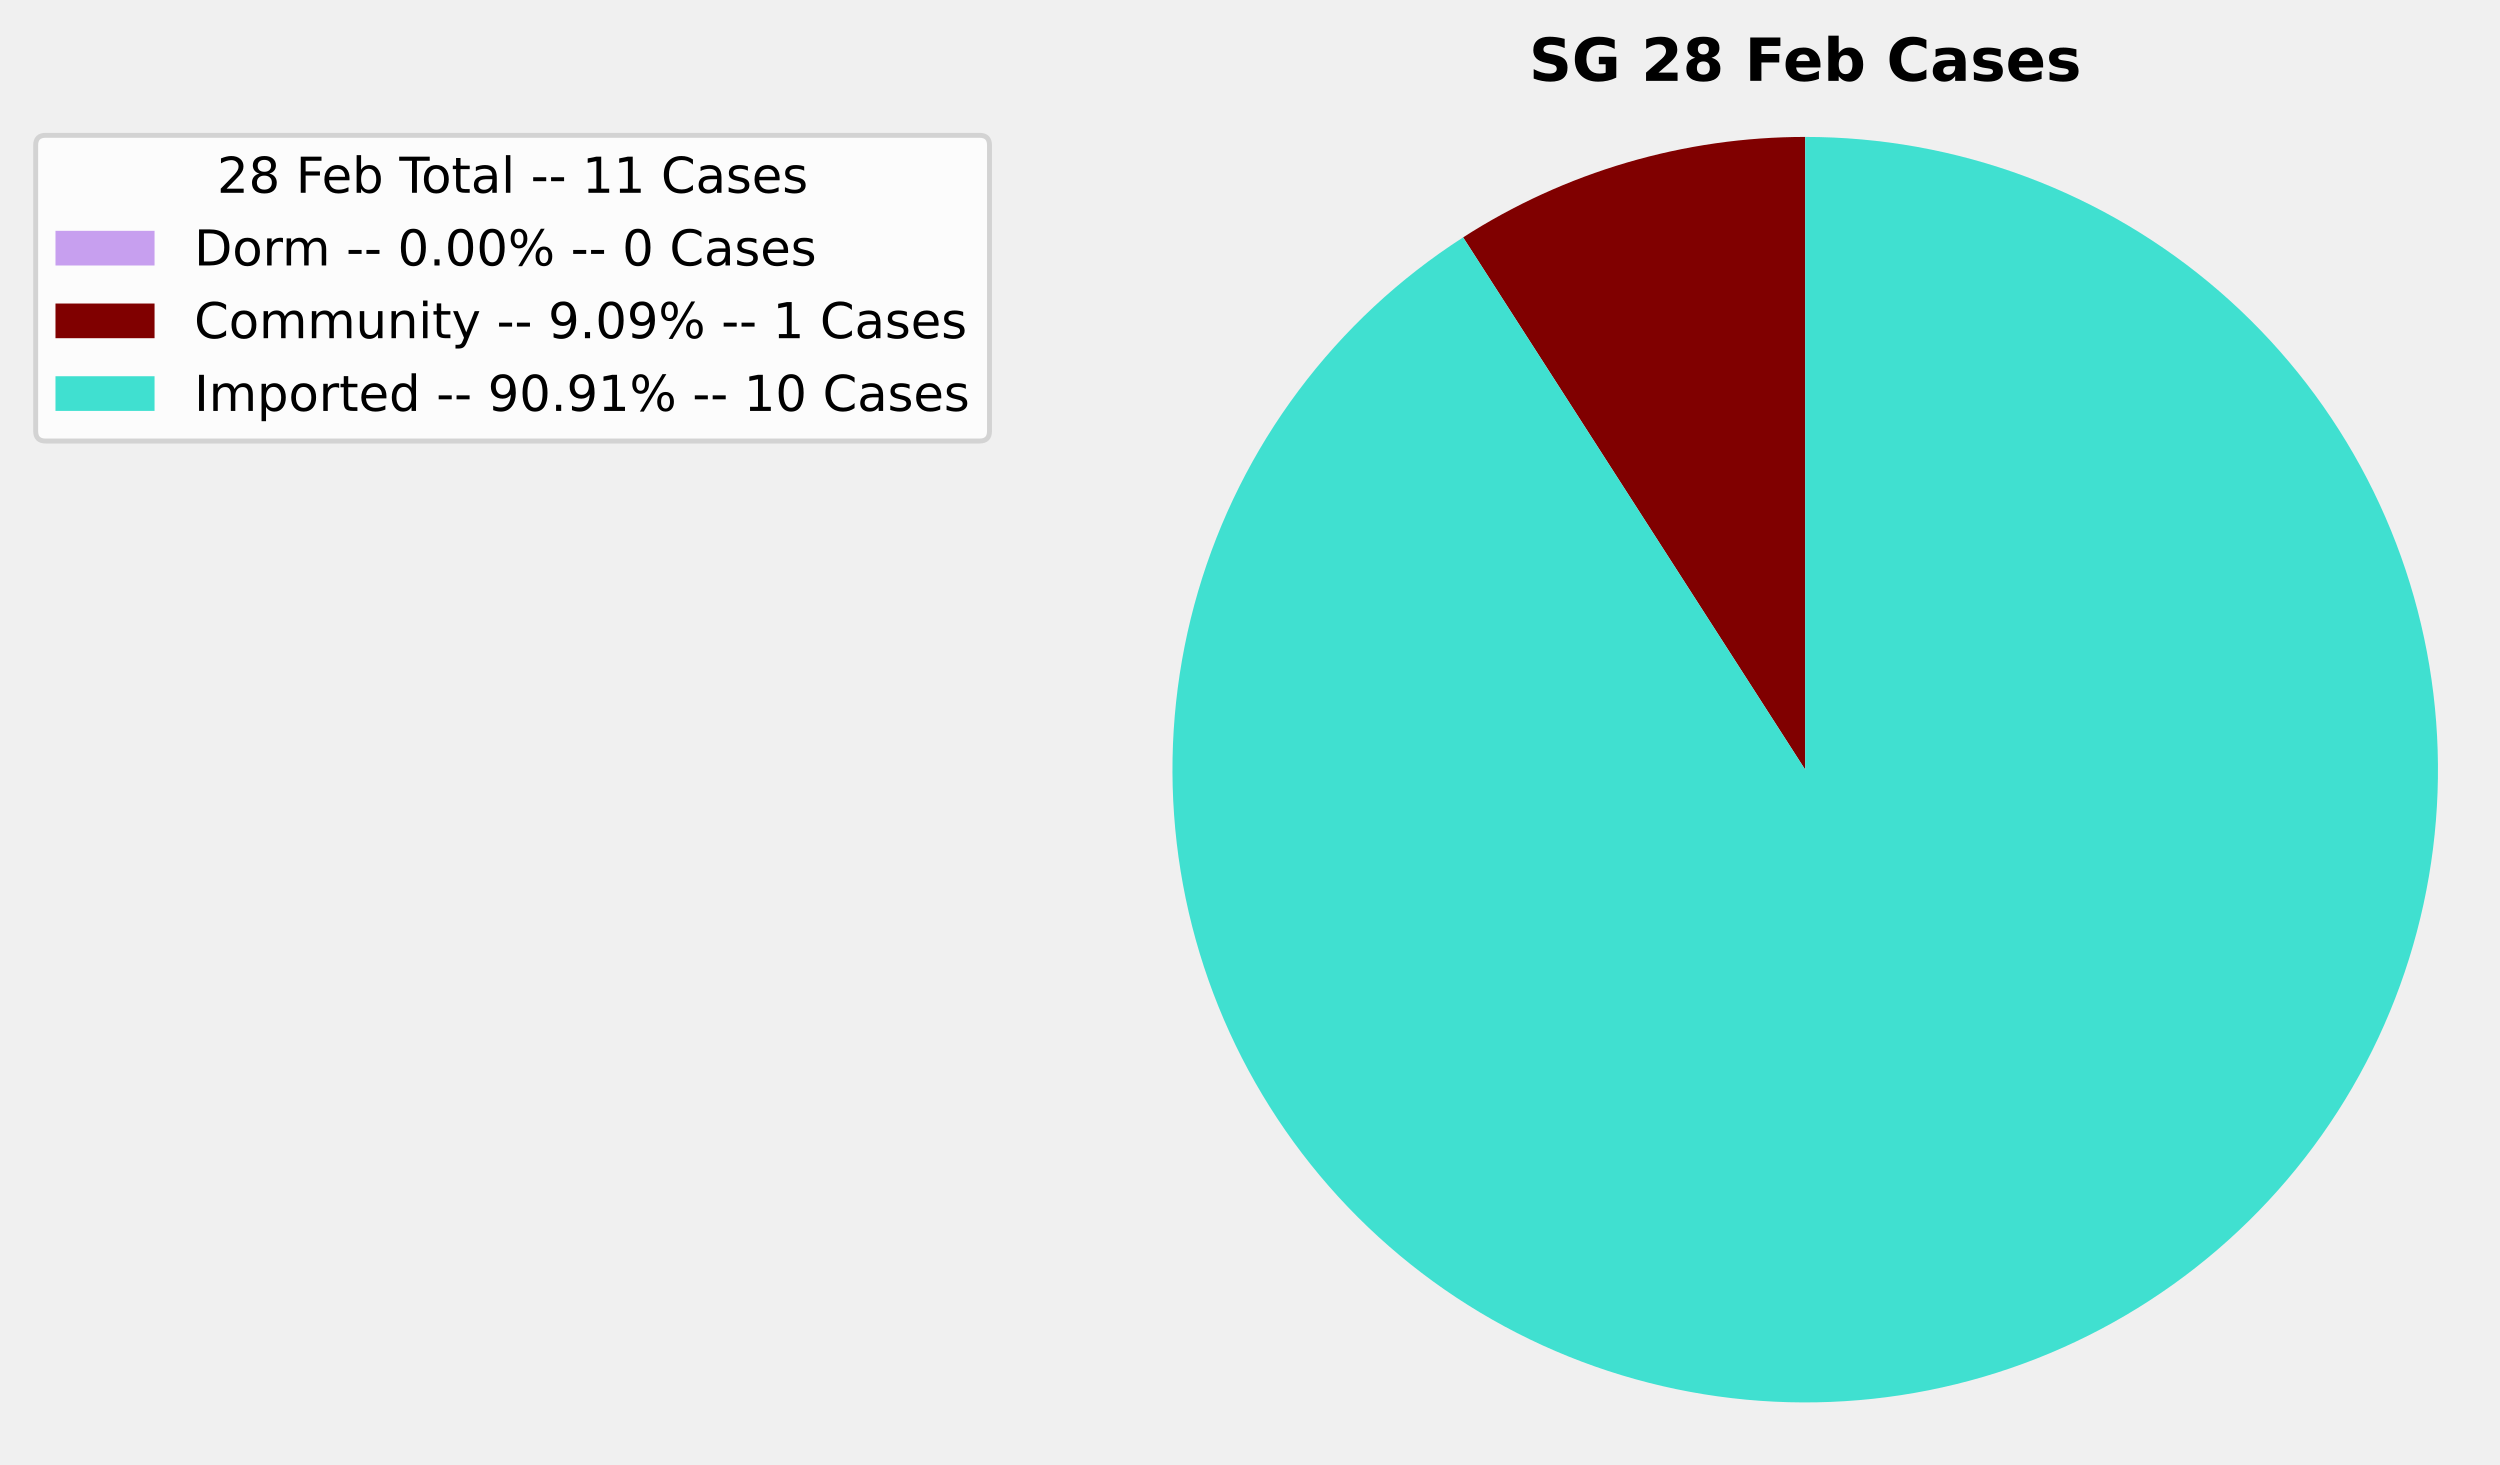
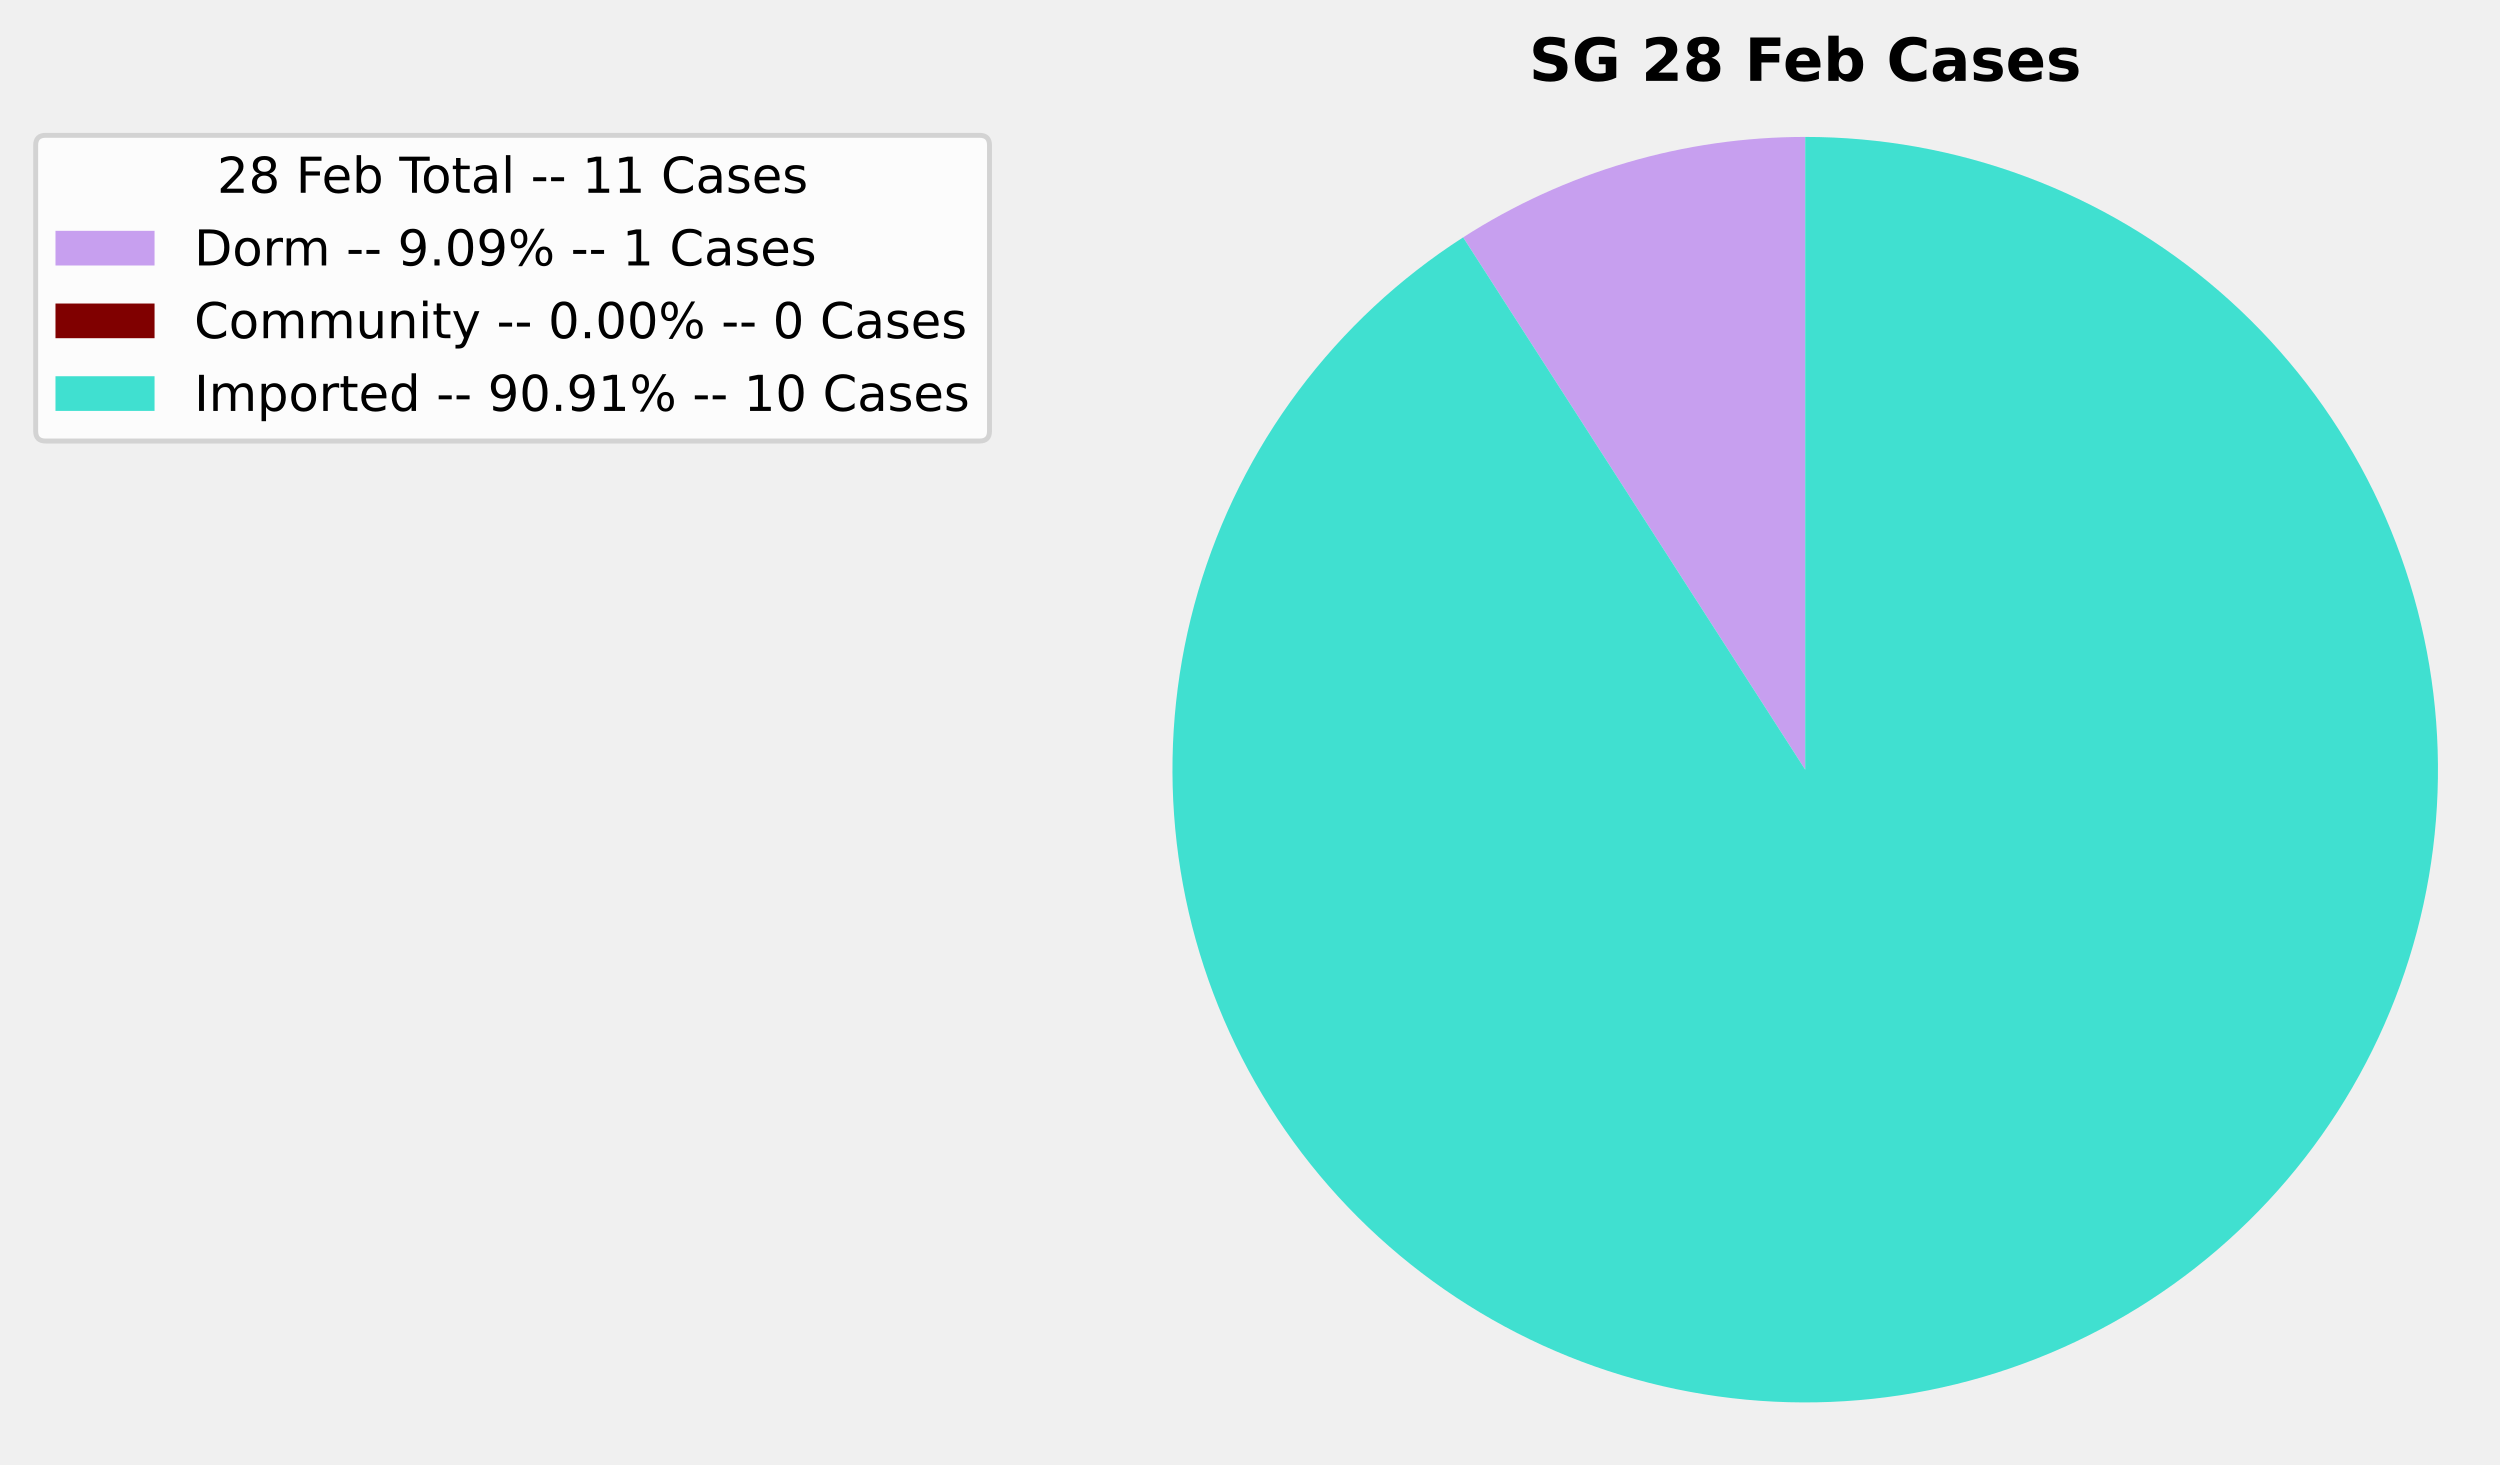
<svg xmlns="http://www.w3.org/2000/svg" xmlns:xlink="http://www.w3.org/1999/xlink" height="295.63pt" version="1.1" viewBox="0 0 504.673 295.63" width="504.673pt">
  <defs>
    <style type="text/css">
*{stroke-linecap:butt;stroke-linejoin:round;}
  </style>
  </defs>
  <g id="figure_1">
    <g id="patch_1">
      <path d="M 0 295.63  L 504.673 295.63  L 504.673 0  L 0 0  z " style="fill:none;" />
    </g>
    <g id="axes_1">
      <g id="patch_2">
-         <path d="M 364.417 27.64  C 364.417 27.64 364.417 27.64 364.417 27.64  L 364.417 155.374  L 364.417 27.64  z " style="fill:#c79fef;" />
+         <path d="M 364.417 27.64  C 352.236 27.64 340.118 29.383 328.43 32.814  C 316.743 36.246 305.606 41.332 295.359 47.918  L 364.417 155.374  L 364.417 27.64  z " style="fill:#c79fef;" />
      </g>
      <g id="patch_3">
-         <path d="M 364.417 27.64  C 352.236 27.64 340.118 29.383 328.43 32.814  C 316.743 36.246 305.606 41.332 295.359 47.918  L 364.417 155.374  L 364.417 27.64  z " style="fill:#800000;" />
+         <path d="M 295.359 47.918  C 295.359 47.918 295.359 47.918 295.359 47.918  L 364.417 155.374  L 295.359 47.918  z " style="fill:#800000;" />
      </g>
      <g id="patch_4">
        <path d="M 295.359 47.918  C 282.538 56.157 271.294 66.625 262.161 78.826  C 253.028 91.027 246.151 104.764 241.858 119.387  C 237.564 134.011 235.922 149.285 237.009 164.487  C 238.096 179.688 241.895 194.573 248.226 208.437  C 254.558 222.3 263.319 234.919 274.096 245.696  C 284.872 256.472 297.491 265.234 311.355 271.565  C 325.218 277.896 340.103 281.695 355.305 282.782  C 370.506 283.87 385.781 282.228 400.404 277.934  C 415.027 273.64 428.765 266.764 440.965 257.63  C 453.166 248.497 463.634 237.253 471.874 224.432  C 480.113 211.611 485.992 197.418 489.232 182.526  C 492.471 167.634 493.02 152.281 490.851 137.196  C 488.682 122.11 483.83 107.534 476.526 94.158  C 469.222 80.782 459.583 68.82 448.065 58.839  C 436.547 48.859 423.335 41.02 409.056 35.694  C 394.776 30.368 379.658 27.64 364.417 27.64  L 364.417 155.374  L 295.359 47.918  z " style="fill:#40e0d0;" />
      </g>
      <g id="matplotlib.axis_1" />
      <g id="matplotlib.axis_2" />
      <g id="text_1">
        <defs>
          <path d="M 59.906 70.609  L 59.906 55.172  Q 53.906 57.859 48.188 59.219  Q 42.484 60.594 37.406 60.594  Q 30.672 60.594 27.438 58.734  Q 24.219 56.891 24.219 52.984  Q 24.219 50.047 26.391 48.406  Q 28.562 46.781 34.281 45.609  L 42.281 44  Q 54.438 41.547 59.562 36.562  Q 64.703 31.594 64.703 22.406  Q 64.703 10.359 57.547 4.469  Q 50.391 -1.422 35.688 -1.422  Q 28.766 -1.422 21.781 -0.094  Q 14.797 1.219 7.812 3.812  L 7.812 19.672  Q 14.797 15.969 21.312 14.078  Q 27.828 12.203 33.891 12.203  Q 40.047 12.203 43.312 14.25  Q 46.578 16.312 46.578 20.125  Q 46.578 23.531 44.359 25.391  Q 42.141 27.25 35.5 28.719  L 28.219 30.328  Q 17.281 32.672 12.219 37.797  Q 7.172 42.922 7.172 51.609  Q 7.172 62.5 14.203 68.359  Q 21.234 74.219 34.422 74.219  Q 40.438 74.219 46.781 73.312  Q 53.125 72.406 59.906 70.609  z " id="DejaVuSans-Bold-83" />
          <path d="M 74.703 5.422  Q 67.672 2 60.109 0.281  Q 52.547 -1.422 44.484 -1.422  Q 26.266 -1.422 15.625 8.766  Q 4.984 18.953 4.984 36.375  Q 4.984 54 15.812 64.109  Q 26.656 74.219 45.516 74.219  Q 52.781 74.219 59.438 72.844  Q 66.109 71.484 72.016 68.797  L 72.016 53.719  Q 65.922 57.172 59.891 58.875  Q 53.859 60.594 47.797 60.594  Q 36.578 60.594 30.5 54.312  Q 24.422 48.047 24.422 36.375  Q 24.422 24.812 30.281 18.5  Q 36.141 12.203 46.922 12.203  Q 49.859 12.203 52.375 12.562  Q 54.891 12.938 56.891 13.719  L 56.891 27.875  L 45.406 27.875  L 45.406 40.484  L 74.703 40.484  z " id="DejaVuSans-Bold-71" />
          <path id="DejaVuSans-Bold-32" />
          <path d="M 28.812 13.812  L 60.891 13.812  L 60.891 0  L 7.906 0  L 7.906 13.812  L 34.516 37.312  Q 38.094 40.531 39.797 43.609  Q 41.5 46.688 41.5 50  Q 41.5 55.125 38.062 58.25  Q 34.625 61.375 28.906 61.375  Q 24.516 61.375 19.281 59.5  Q 14.062 57.625 8.109 53.906  L 8.109 69.922  Q 14.453 72.016 20.656 73.109  Q 26.859 74.219 32.812 74.219  Q 45.906 74.219 53.156 68.453  Q 60.406 62.703 60.406 52.391  Q 60.406 46.438 57.328 41.281  Q 54.25 36.141 44.391 27.484  z " id="DejaVuSans-Bold-50" />
          <path d="M 34.812 32.625  Q 29.547 32.625 26.703 29.734  Q 23.875 26.859 23.875 21.484  Q 23.875 16.109 26.703 13.25  Q 29.547 10.406 34.812 10.406  Q 40.047 10.406 42.828 13.25  Q 45.609 16.109 45.609 21.484  Q 45.609 26.906 42.828 29.766  Q 40.047 32.625 34.812 32.625  z M 21.094 38.812  Q 14.453 40.828 11.078 44.969  Q 7.719 49.125 7.719 55.328  Q 7.719 64.547 14.594 69.375  Q 21.484 74.219 34.812 74.219  Q 48.047 74.219 54.922 69.406  Q 61.812 64.594 61.812 55.328  Q 61.812 49.125 58.422 44.969  Q 55.031 40.828 48.391 38.812  Q 55.812 36.766 59.594 32.156  Q 63.375 27.547 63.375 20.516  Q 63.375 9.672 56.172 4.125  Q 48.969 -1.422 34.812 -1.422  Q 20.609 -1.422 13.359 4.125  Q 6.109 9.672 6.109 20.516  Q 6.109 27.547 9.891 32.156  Q 13.672 36.766 21.094 38.812  z M 25.484 53.422  Q 25.484 49.078 27.906 46.734  Q 30.328 44.391 34.812 44.391  Q 39.203 44.391 41.594 46.734  Q 44 49.078 44 53.422  Q 44 57.766 41.594 60.078  Q 39.203 62.406 34.812 62.406  Q 30.328 62.406 27.906 60.062  Q 25.484 57.719 25.484 53.422  z " id="DejaVuSans-Bold-56" />
          <path d="M 9.188 72.906  L 59.906 72.906  L 59.906 58.688  L 27.984 58.688  L 27.984 45.125  L 58.016 45.125  L 58.016 30.906  L 27.984 30.906  L 27.984 0  L 9.188 0  z " id="DejaVuSans-Bold-70" />
          <path d="M 62.984 27.484  L 62.984 22.516  L 22.125 22.516  Q 22.75 16.359 26.562 13.281  Q 30.375 10.203 37.203 10.203  Q 42.719 10.203 48.5 11.844  Q 54.297 13.484 60.406 16.797  L 60.406 3.328  Q 54.203 0.984 48 -0.219  Q 41.797 -1.422 35.594 -1.422  Q 20.75 -1.422 12.516 6.125  Q 4.297 13.672 4.297 27.297  Q 4.297 40.672 12.375 48.328  Q 20.453 56 34.625 56  Q 47.516 56 55.25 48.234  Q 62.984 40.484 62.984 27.484  z M 45.016 33.297  Q 45.016 38.281 42.109 41.328  Q 39.203 44.391 34.516 44.391  Q 29.438 44.391 26.266 41.531  Q 23.094 38.672 22.312 33.297  z " id="DejaVuSans-Bold-101" />
          <path d="M 37.5 11.281  Q 43.109 11.281 46.062 15.375  Q 49.031 19.484 49.031 27.297  Q 49.031 35.109 46.062 39.203  Q 43.109 43.312 37.5 43.312  Q 31.891 43.312 28.875 39.188  Q 25.875 35.062 25.875 27.297  Q 25.875 19.531 28.875 15.406  Q 31.891 11.281 37.5 11.281  z M 25.875 46.688  Q 29.5 51.469 33.891 53.734  Q 38.281 56 44 56  Q 54.109 56 60.594 47.969  Q 67.094 39.938 67.094 27.297  Q 67.094 14.656 60.594 6.609  Q 54.109 -1.422 44 -1.422  Q 38.281 -1.422 33.891 0.844  Q 29.5 3.125 25.875 7.906  L 25.875 0  L 8.406 0  L 8.406 75.984  L 25.875 75.984  z " id="DejaVuSans-Bold-98" />
          <path d="M 67 4  Q 61.812 1.312 56.203 -0.047  Q 50.594 -1.422 44.484 -1.422  Q 26.266 -1.422 15.625 8.766  Q 4.984 18.953 4.984 36.375  Q 4.984 53.859 15.625 64.031  Q 26.266 74.219 44.484 74.219  Q 50.594 74.219 56.203 72.844  Q 61.812 71.484 67 68.797  L 67 53.719  Q 61.766 57.281 56.688 58.938  Q 51.609 60.594 46 60.594  Q 35.938 60.594 30.172 54.141  Q 24.422 47.703 24.422 36.375  Q 24.422 25.094 30.172 18.641  Q 35.938 12.203 46 12.203  Q 51.609 12.203 56.688 13.859  Q 61.766 15.531 67 19.094  z " id="DejaVuSans-Bold-67" />
          <path d="M 32.906 24.609  Q 27.438 24.609 24.672 22.75  Q 21.922 20.906 21.922 17.281  Q 21.922 13.969 24.141 12.078  Q 26.375 10.203 30.328 10.203  Q 35.25 10.203 38.625 13.734  Q 42 17.281 42 22.609  L 42 24.609  z M 59.625 31.203  L 59.625 0  L 42 0  L 42 8.109  Q 38.484 3.125 34.078 0.844  Q 29.688 -1.422 23.391 -1.422  Q 14.891 -1.422 9.594 3.531  Q 4.297 8.5 4.297 16.406  Q 4.297 26.031 10.906 30.516  Q 17.531 35.016 31.688 35.016  L 42 35.016  L 42 36.375  Q 42 40.531 38.719 42.453  Q 35.453 44.391 28.516 44.391  Q 22.906 44.391 18.062 43.266  Q 13.234 42.141 9.078 39.891  L 9.078 53.219  Q 14.703 54.594 20.359 55.297  Q 26.031 56 31.688 56  Q 46.484 56 53.047 50.172  Q 59.625 44.344 59.625 31.203  z " id="DejaVuSans-Bold-97" />
          <path d="M 51.125 52.984  L 51.125 39.703  Q 45.516 42.047 40.281 43.219  Q 35.062 44.391 30.422 44.391  Q 25.438 44.391 23.016 43.141  Q 20.609 41.891 20.609 39.312  Q 20.609 37.203 22.438 36.078  Q 24.266 34.969 29 34.422  L 32.078 33.984  Q 45.516 32.281 50.141 28.375  Q 54.781 24.469 54.781 16.109  Q 54.781 7.375 48.328 2.969  Q 41.891 -1.422 29.109 -1.422  Q 23.688 -1.422 17.891 -0.562  Q 12.109 0.297 6 2  L 6 15.281  Q 11.234 12.75 16.719 11.469  Q 22.219 10.203 27.875 10.203  Q 33.016 10.203 35.594 11.609  Q 38.188 13.031 38.188 15.828  Q 38.188 18.172 36.406 19.312  Q 34.625 20.453 29.297 21.094  L 26.219 21.484  Q 14.547 22.953 9.859 26.906  Q 5.172 30.859 5.172 38.922  Q 5.172 47.609 11.125 51.797  Q 17.094 56 29.391 56  Q 34.234 56 39.547 55.266  Q 44.875 54.547 51.125 52.984  z " id="DejaVuSans-Bold-115" />
        </defs>
        <g transform="translate(308.6688 16.31812)scale(0.12 -0.12)">
          <use xlink:href="#DejaVuSans-Bold-83" />
          <use x="72.021" xlink:href="#DejaVuSans-Bold-71" />
          <use x="154.102" xlink:href="#DejaVuSans-Bold-32" />
          <use x="188.916" xlink:href="#DejaVuSans-Bold-50" />
          <use x="258.496" xlink:href="#DejaVuSans-Bold-56" />
          <use x="328.076" xlink:href="#DejaVuSans-Bold-32" />
          <use x="362.891" xlink:href="#DejaVuSans-Bold-70" />
          <use x="427.201" xlink:href="#DejaVuSans-Bold-101" />
          <use x="495.023" xlink:href="#DejaVuSans-Bold-98" />
          <use x="566.605" xlink:href="#DejaVuSans-Bold-32" />
          <use x="601.42" xlink:href="#DejaVuSans-Bold-67" />
          <use x="674.809" xlink:href="#DejaVuSans-Bold-97" />
          <use x="742.289" xlink:href="#DejaVuSans-Bold-115" />
          <use x="801.811" xlink:href="#DejaVuSans-Bold-101" />
          <use x="869.633" xlink:href="#DejaVuSans-Bold-115" />
        </g>
      </g>
      <g id="legend_1">
        <g id="patch_5">
          <path d="M 9.2 89.031  L 197.75 89.031  Q 199.75 89.031 199.75 87.031  L 199.75 29.318  Q 199.75 27.318 197.75 27.318  L 9.2 27.318  Q 7.2 27.318 7.2 29.318  L 7.2 87.031  Q 7.2 89.031 9.2 89.031  z " style="fill:#ffffff;opacity:0.8;stroke:#cccccc;stroke-linejoin:miter;" />
        </g>
        <g id="text_2">
          <defs>
            <path d="M 19.188 8.297  L 53.609 8.297  L 53.609 0  L 7.328 0  L 7.328 8.297  Q 12.938 14.109 22.625 23.891  Q 32.328 33.688 34.812 36.531  Q 39.547 41.844 41.422 45.531  Q 43.312 49.219 43.312 52.781  Q 43.312 58.594 39.234 62.25  Q 35.156 65.922 28.609 65.922  Q 23.969 65.922 18.812 64.312  Q 13.672 62.703 7.812 59.422  L 7.812 69.391  Q 13.766 71.781 18.938 73  Q 24.125 74.219 28.422 74.219  Q 39.75 74.219 46.484 68.547  Q 53.219 62.891 53.219 53.422  Q 53.219 48.922 51.531 44.891  Q 49.859 40.875 45.406 35.406  Q 44.188 33.984 37.641 27.219  Q 31.109 20.453 19.188 8.297  z " id="DejaVuSans-50" />
            <path d="M 31.781 34.625  Q 24.75 34.625 20.719 30.859  Q 16.703 27.094 16.703 20.516  Q 16.703 13.922 20.719 10.156  Q 24.75 6.391 31.781 6.391  Q 38.812 6.391 42.859 10.172  Q 46.922 13.969 46.922 20.516  Q 46.922 27.094 42.891 30.859  Q 38.875 34.625 31.781 34.625  z M 21.922 38.812  Q 15.578 40.375 12.031 44.719  Q 8.5 49.078 8.5 55.328  Q 8.5 64.062 14.719 69.141  Q 20.953 74.219 31.781 74.219  Q 42.672 74.219 48.875 69.141  Q 55.078 64.062 55.078 55.328  Q 55.078 49.078 51.531 44.719  Q 48 40.375 41.703 38.812  Q 48.828 37.156 52.797 32.312  Q 56.781 27.484 56.781 20.516  Q 56.781 9.906 50.312 4.234  Q 43.844 -1.422 31.781 -1.422  Q 19.734 -1.422 13.25 4.234  Q 6.781 9.906 6.781 20.516  Q 6.781 27.484 10.781 32.312  Q 14.797 37.156 21.922 38.812  z M 18.312 54.391  Q 18.312 48.734 21.844 45.562  Q 25.391 42.391 31.781 42.391  Q 38.141 42.391 41.719 45.562  Q 45.312 48.734 45.312 54.391  Q 45.312 60.062 41.719 63.234  Q 38.141 66.406 31.781 66.406  Q 25.391 66.406 21.844 63.234  Q 18.312 60.062 18.312 54.391  z " id="DejaVuSans-56" />
            <path id="DejaVuSans-32" />
            <path d="M 9.812 72.906  L 51.703 72.906  L 51.703 64.594  L 19.672 64.594  L 19.672 43.109  L 48.578 43.109  L 48.578 34.812  L 19.672 34.812  L 19.672 0  L 9.812 0  z " id="DejaVuSans-70" />
            <path d="M 56.203 29.594  L 56.203 25.203  L 14.891 25.203  Q 15.484 15.922 20.484 11.062  Q 25.484 6.203 34.422 6.203  Q 39.594 6.203 44.453 7.469  Q 49.312 8.734 54.109 11.281  L 54.109 2.781  Q 49.266 0.734 44.188 -0.344  Q 39.109 -1.422 33.891 -1.422  Q 20.797 -1.422 13.156 6.188  Q 5.516 13.812 5.516 26.812  Q 5.516 40.234 12.766 48.109  Q 20.016 56 32.328 56  Q 43.359 56 49.781 48.891  Q 56.203 41.797 56.203 29.594  z M 47.219 32.234  Q 47.125 39.594 43.094 43.984  Q 39.062 48.391 32.422 48.391  Q 24.906 48.391 20.391 44.141  Q 15.875 39.891 15.188 32.172  z " id="DejaVuSans-101" />
            <path d="M 48.688 27.297  Q 48.688 37.203 44.609 42.844  Q 40.531 48.484 33.406 48.484  Q 26.266 48.484 22.188 42.844  Q 18.109 37.203 18.109 27.297  Q 18.109 17.391 22.188 11.75  Q 26.266 6.109 33.406 6.109  Q 40.531 6.109 44.609 11.75  Q 48.688 17.391 48.688 27.297  z M 18.109 46.391  Q 20.953 51.266 25.266 53.625  Q 29.594 56 35.594 56  Q 45.562 56 51.781 48.094  Q 58.016 40.188 58.016 27.297  Q 58.016 14.406 51.781 6.484  Q 45.562 -1.422 35.594 -1.422  Q 29.594 -1.422 25.266 0.953  Q 20.953 3.328 18.109 8.203  L 18.109 0  L 9.078 0  L 9.078 75.984  L 18.109 75.984  z " id="DejaVuSans-98" />
            <path d="M -0.297 72.906  L 61.375 72.906  L 61.375 64.594  L 35.5 64.594  L 35.5 0  L 25.594 0  L 25.594 64.594  L -0.297 64.594  z " id="DejaVuSans-84" />
            <path d="M 30.609 48.391  Q 23.391 48.391 19.188 42.75  Q 14.984 37.109 14.984 27.297  Q 14.984 17.484 19.156 11.844  Q 23.344 6.203 30.609 6.203  Q 37.797 6.203 41.984 11.859  Q 46.188 17.531 46.188 27.297  Q 46.188 37.016 41.984 42.703  Q 37.797 48.391 30.609 48.391  z M 30.609 56  Q 42.328 56 49.016 48.375  Q 55.719 40.766 55.719 27.297  Q 55.719 13.875 49.016 6.219  Q 42.328 -1.422 30.609 -1.422  Q 18.844 -1.422 12.172 6.219  Q 5.516 13.875 5.516 27.297  Q 5.516 40.766 12.172 48.375  Q 18.844 56 30.609 56  z " id="DejaVuSans-111" />
            <path d="M 18.312 70.219  L 18.312 54.688  L 36.812 54.688  L 36.812 47.703  L 18.312 47.703  L 18.312 18.016  Q 18.312 11.328 20.141 9.422  Q 21.969 7.516 27.594 7.516  L 36.812 7.516  L 36.812 0  L 27.594 0  Q 17.188 0 13.234 3.875  Q 9.281 7.766 9.281 18.016  L 9.281 47.703  L 2.688 47.703  L 2.688 54.688  L 9.281 54.688  L 9.281 70.219  z " id="DejaVuSans-116" />
            <path d="M 34.281 27.484  Q 23.391 27.484 19.188 25  Q 14.984 22.516 14.984 16.5  Q 14.984 11.719 18.141 8.906  Q 21.297 6.109 26.703 6.109  Q 34.188 6.109 38.703 11.406  Q 43.219 16.703 43.219 25.484  L 43.219 27.484  z M 52.203 31.203  L 52.203 0  L 43.219 0  L 43.219 8.297  Q 40.141 3.328 35.547 0.953  Q 30.953 -1.422 24.312 -1.422  Q 15.922 -1.422 10.953 3.297  Q 6 8.016 6 15.922  Q 6 25.141 12.172 29.828  Q 18.359 34.516 30.609 34.516  L 43.219 34.516  L 43.219 35.406  Q 43.219 41.609 39.141 45  Q 35.062 48.391 27.688 48.391  Q 23 48.391 18.547 47.266  Q 14.109 46.141 10.016 43.891  L 10.016 52.203  Q 14.938 54.109 19.578 55.047  Q 24.219 56 28.609 56  Q 40.484 56 46.344 49.844  Q 52.203 43.703 52.203 31.203  z " id="DejaVuSans-97" />
            <path d="M 9.422 75.984  L 18.406 75.984  L 18.406 0  L 9.422 0  z " id="DejaVuSans-108" />
            <path d="M 4.891 31.391  L 31.203 31.391  L 31.203 23.391  L 4.891 23.391  z " id="DejaVuSans-45" />
            <path d="M 12.406 8.297  L 28.516 8.297  L 28.516 63.922  L 10.984 60.406  L 10.984 69.391  L 28.422 72.906  L 38.281 72.906  L 38.281 8.297  L 54.391 8.297  L 54.391 0  L 12.406 0  z " id="DejaVuSans-49" />
            <path d="M 64.406 67.281  L 64.406 56.891  Q 59.422 61.531 53.781 63.812  Q 48.141 66.109 41.797 66.109  Q 29.297 66.109 22.656 58.469  Q 16.016 50.828 16.016 36.375  Q 16.016 21.969 22.656 14.328  Q 29.297 6.688 41.797 6.688  Q 48.141 6.688 53.781 8.984  Q 59.422 11.281 64.406 15.922  L 64.406 5.609  Q 59.234 2.094 53.438 0.328  Q 47.656 -1.422 41.219 -1.422  Q 24.656 -1.422 15.125 8.703  Q 5.609 18.844 5.609 36.375  Q 5.609 53.953 15.125 64.078  Q 24.656 74.219 41.219 74.219  Q 47.75 74.219 53.531 72.484  Q 59.328 70.75 64.406 67.281  z " id="DejaVuSans-67" />
            <path d="M 44.281 53.078  L 44.281 44.578  Q 40.484 46.531 36.375 47.5  Q 32.281 48.484 27.875 48.484  Q 21.188 48.484 17.844 46.438  Q 14.5 44.391 14.5 40.281  Q 14.5 37.156 16.891 35.375  Q 19.281 33.594 26.516 31.984  L 29.594 31.297  Q 39.156 29.25 43.188 25.516  Q 47.219 21.781 47.219 15.094  Q 47.219 7.469 41.188 3.016  Q 35.156 -1.422 24.609 -1.422  Q 20.219 -1.422 15.453 -0.562  Q 10.688 0.297 5.422 2  L 5.422 11.281  Q 10.406 8.688 15.234 7.391  Q 20.062 6.109 24.812 6.109  Q 31.156 6.109 34.562 8.281  Q 37.984 10.453 37.984 14.406  Q 37.984 18.062 35.516 20.016  Q 33.062 21.969 24.703 23.781  L 21.578 24.516  Q 13.234 26.266 9.516 29.906  Q 5.812 33.547 5.812 39.891  Q 5.812 47.609 11.281 51.797  Q 16.75 56 26.812 56  Q 31.781 56 36.172 55.266  Q 40.578 54.547 44.281 53.078  z " id="DejaVuSans-115" />
          </defs>
          <g transform="translate(43.82734 38.91656)scale(0.1 -0.1)">
            <use xlink:href="#DejaVuSans-50" />
            <use x="63.623" xlink:href="#DejaVuSans-56" />
            <use x="127.246" xlink:href="#DejaVuSans-32" />
            <use x="159.033" xlink:href="#DejaVuSans-70" />
            <use x="211.053" xlink:href="#DejaVuSans-101" />
            <use x="272.576" xlink:href="#DejaVuSans-98" />
            <use x="336.053" xlink:href="#DejaVuSans-32" />
            <use x="367.84" xlink:href="#DejaVuSans-84" />
            <use x="411.924" xlink:href="#DejaVuSans-111" />
            <use x="473.105" xlink:href="#DejaVuSans-116" />
            <use x="512.314" xlink:href="#DejaVuSans-97" />
            <use x="573.594" xlink:href="#DejaVuSans-108" />
            <use x="601.377" xlink:href="#DejaVuSans-32" />
            <use x="633.164" xlink:href="#DejaVuSans-45" />
            <use x="669.248" xlink:href="#DejaVuSans-45" />
            <use x="705.332" xlink:href="#DejaVuSans-32" />
            <use x="737.119" xlink:href="#DejaVuSans-49" />
            <use x="800.742" xlink:href="#DejaVuSans-49" />
            <use x="864.365" xlink:href="#DejaVuSans-32" />
            <use x="896.152" xlink:href="#DejaVuSans-67" />
            <use x="965.977" xlink:href="#DejaVuSans-97" />
            <use x="1027.256" xlink:href="#DejaVuSans-115" />
            <use x="1079.355" xlink:href="#DejaVuSans-101" />
            <use x="1140.879" xlink:href="#DejaVuSans-115" />
          </g>
        </g>
        <g id="patch_6">
          <path d="M 11.2 53.595  L 31.2 53.595  L 31.2 46.595  L 11.2 46.595  z " style="fill:#c79fef;" />
        </g>
        <g id="text_3">
          <defs>
            <path d="M 19.672 64.797  L 19.672 8.109  L 31.594 8.109  Q 46.688 8.109 53.688 14.938  Q 60.688 21.781 60.688 36.531  Q 60.688 51.172 53.688 57.984  Q 46.688 64.797 31.594 64.797  z M 9.812 72.906  L 30.078 72.906  Q 51.266 72.906 61.172 64.094  Q 71.094 55.281 71.094 36.531  Q 71.094 17.672 61.125 8.828  Q 51.172 0 30.078 0  L 9.812 0  z " id="DejaVuSans-68" />
            <path d="M 41.109 46.297  Q 39.594 47.172 37.812 47.578  Q 36.031 48 33.891 48  Q 26.266 48 22.188 43.047  Q 18.109 38.094 18.109 28.812  L 18.109 0  L 9.078 0  L 9.078 54.688  L 18.109 54.688  L 18.109 46.188  Q 20.953 51.172 25.484 53.578  Q 30.031 56 36.531 56  Q 37.453 56 38.578 55.875  Q 39.703 55.766 41.062 55.516  z " id="DejaVuSans-114" />
            <path d="M 52 44.188  Q 55.375 50.25 60.062 53.125  Q 64.75 56 71.094 56  Q 79.641 56 84.281 50.016  Q 88.922 44.047 88.922 33.016  L 88.922 0  L 79.891 0  L 79.891 32.719  Q 79.891 40.578 77.094 44.375  Q 74.312 48.188 68.609 48.188  Q 61.625 48.188 57.562 43.547  Q 53.516 38.922 53.516 30.906  L 53.516 0  L 44.484 0  L 44.484 32.719  Q 44.484 40.625 41.703 44.406  Q 38.922 48.188 33.109 48.188  Q 26.219 48.188 22.156 43.531  Q 18.109 38.875 18.109 30.906  L 18.109 0  L 9.078 0  L 9.078 54.688  L 18.109 54.688  L 18.109 46.188  Q 21.188 51.219 25.484 53.609  Q 29.781 56 35.688 56  Q 41.656 56 45.828 52.969  Q 50 49.953 52 44.188  z " id="DejaVuSans-109" />
+             <path d="M 10.984 1.516  L 10.984 10.5  Q 14.703 8.734 18.5 7.812  Q 22.312 6.891 25.984 6.891  Q 35.75 6.891 40.891 13.453  Q 46.047 20.016 46.781 33.406  Q 43.953 29.203 39.594 26.953  Q 35.25 24.703 29.984 24.703  Q 19.047 24.703 12.672 31.312  Q 6.297 37.938 6.297 49.422  Q 6.297 60.641 12.938 67.422  Q 19.578 74.219 30.609 74.219  Q 43.266 74.219 49.922 64.516  Q 56.594 54.828 56.594 36.375  Q 56.594 19.141 48.406 8.859  Q 40.234 -1.422 26.422 -1.422  Q 22.703 -1.422 18.891 -0.688  Q 15.094 0.047 10.984 1.516  z M 30.609 32.422  Q 37.25 32.422 41.125 36.953  Q 45.016 41.5 45.016 49.422  Q 45.016 57.281 41.125 61.844  Q 37.25 66.406 30.609 66.406  Q 23.969 66.406 20.094 61.844  Q 16.219 57.281 16.219 49.422  Q 16.219 41.5 20.094 36.953  Q 23.969 32.422 30.609 32.422  z " id="DejaVuSans-57" />
+             <path d="M 10.688 12.406  L 21 12.406  L 21 0  L 10.688 0  z " id="DejaVuSans-46" />
            <path d="M 31.781 66.406  Q 24.172 66.406 20.328 58.906  Q 16.5 51.422 16.5 36.375  Q 16.5 21.391 20.328 13.891  Q 24.172 6.391 31.781 6.391  Q 39.453 6.391 43.281 13.891  Q 47.125 21.391 47.125 36.375  Q 47.125 51.422 43.281 58.906  Q 39.453 66.406 31.781 66.406  z M 31.781 74.219  Q 44.047 74.219 50.516 64.516  Q 56.984 54.828 56.984 36.375  Q 56.984 17.969 50.516 8.266  Q 44.047 -1.422 31.781 -1.422  Q 19.531 -1.422 13.062 8.266  Q 6.594 17.969 6.594 36.375  Q 6.594 54.828 13.062 64.516  Q 19.531 74.219 31.781 74.219  z " id="DejaVuSans-48" />
-             <path d="M 10.688 12.406  L 21 12.406  L 21 0  L 10.688 0  z " id="DejaVuSans-46" />
            <path d="M 72.703 32.078  Q 68.453 32.078 66.031 28.469  Q 63.625 24.859 63.625 18.406  Q 63.625 12.062 66.031 8.422  Q 68.453 4.781 72.703 4.781  Q 76.859 4.781 79.266 8.422  Q 81.688 12.062 81.688 18.406  Q 81.688 24.812 79.266 28.438  Q 76.859 32.078 72.703 32.078  z M 72.703 38.281  Q 80.422 38.281 84.953 32.906  Q 89.5 27.547 89.5 18.406  Q 89.5 9.281 84.938 3.922  Q 80.375 -1.422 72.703 -1.422  Q 64.891 -1.422 60.344 3.922  Q 55.812 9.281 55.812 18.406  Q 55.812 27.594 60.375 32.938  Q 64.938 38.281 72.703 38.281  z M 22.312 68.016  Q 18.109 68.016 15.688 64.375  Q 13.281 60.75 13.281 54.391  Q 13.281 47.953 15.672 44.328  Q 18.062 40.719 22.312 40.719  Q 26.562 40.719 28.969 44.328  Q 31.391 47.953 31.391 54.391  Q 31.391 60.688 28.953 64.344  Q 26.516 68.016 22.312 68.016  z M 66.406 74.219  L 74.219 74.219  L 28.609 -1.422  L 20.797 -1.422  z M 22.312 74.219  Q 30.031 74.219 34.609 68.875  Q 39.203 63.531 39.203 54.391  Q 39.203 45.172 34.641 39.844  Q 30.078 34.516 22.312 34.516  Q 14.547 34.516 10.031 39.859  Q 5.516 45.219 5.516 54.391  Q 5.516 63.484 10.047 68.844  Q 14.594 74.219 22.312 74.219  z " id="DejaVuSans-37" />
          </defs>
          <g transform="translate(39.2 53.59469)scale(0.1 -0.1)">
            <use xlink:href="#DejaVuSans-68" />
            <use x="77.002" xlink:href="#DejaVuSans-111" />
            <use x="138.184" xlink:href="#DejaVuSans-114" />
            <use x="177.547" xlink:href="#DejaVuSans-109" />
            <use x="274.959" xlink:href="#DejaVuSans-32" />
            <use x="306.746" xlink:href="#DejaVuSans-45" />
            <use x="342.83" xlink:href="#DejaVuSans-45" />
            <use x="378.914" xlink:href="#DejaVuSans-32" />
-             <use x="410.701" xlink:href="#DejaVuSans-48" />
+             <use x="410.701" xlink:href="#DejaVuSans-57" />
            <use x="474.324" xlink:href="#DejaVuSans-46" />
            <use x="506.111" xlink:href="#DejaVuSans-48" />
-             <use x="569.734" xlink:href="#DejaVuSans-48" />
+             <use x="569.734" xlink:href="#DejaVuSans-57" />
            <use x="633.357" xlink:href="#DejaVuSans-37" />
            <use x="728.377" xlink:href="#DejaVuSans-32" />
            <use x="760.164" xlink:href="#DejaVuSans-45" />
            <use x="796.248" xlink:href="#DejaVuSans-45" />
            <use x="832.332" xlink:href="#DejaVuSans-32" />
-             <use x="864.119" xlink:href="#DejaVuSans-48" />
+             <use x="864.119" xlink:href="#DejaVuSans-49" />
            <use x="927.742" xlink:href="#DejaVuSans-32" />
            <use x="959.529" xlink:href="#DejaVuSans-67" />
            <use x="1029.354" xlink:href="#DejaVuSans-97" />
            <use x="1090.633" xlink:href="#DejaVuSans-115" />
            <use x="1142.732" xlink:href="#DejaVuSans-101" />
            <use x="1204.256" xlink:href="#DejaVuSans-115" />
          </g>
        </g>
        <g id="patch_7">
          <path d="M 11.2 68.273  L 31.2 68.273  L 31.2 61.273  L 11.2 61.273  z " style="fill:#800000;" />
        </g>
        <g id="text_4">
          <defs>
            <path d="M 8.5 21.578  L 8.5 54.688  L 17.484 54.688  L 17.484 21.922  Q 17.484 14.156 20.5 10.266  Q 23.531 6.391 29.594 6.391  Q 36.859 6.391 41.078 11.031  Q 45.312 15.672 45.312 23.688  L 45.312 54.688  L 54.297 54.688  L 54.297 0  L 45.312 0  L 45.312 8.406  Q 42.047 3.422 37.719 1  Q 33.406 -1.422 27.688 -1.422  Q 18.266 -1.422 13.375 4.438  Q 8.5 10.297 8.5 21.578  z M 31.109 56  z " id="DejaVuSans-117" />
            <path d="M 54.891 33.016  L 54.891 0  L 45.906 0  L 45.906 32.719  Q 45.906 40.484 42.875 44.328  Q 39.844 48.188 33.797 48.188  Q 26.516 48.188 22.312 43.547  Q 18.109 38.922 18.109 30.906  L 18.109 0  L 9.078 0  L 9.078 54.688  L 18.109 54.688  L 18.109 46.188  Q 21.344 51.125 25.703 53.562  Q 30.078 56 35.797 56  Q 45.219 56 50.047 50.172  Q 54.891 44.344 54.891 33.016  z " id="DejaVuSans-110" />
            <path d="M 9.422 54.688  L 18.406 54.688  L 18.406 0  L 9.422 0  z M 9.422 75.984  L 18.406 75.984  L 18.406 64.594  L 9.422 64.594  z " id="DejaVuSans-105" />
            <path d="M 32.172 -5.078  Q 28.375 -14.844 24.75 -17.812  Q 21.141 -20.797 15.094 -20.797  L 7.906 -20.797  L 7.906 -13.281  L 13.188 -13.281  Q 16.891 -13.281 18.938 -11.516  Q 21 -9.766 23.484 -3.219  L 25.094 0.875  L 2.984 54.688  L 12.5 54.688  L 29.594 11.922  L 46.688 54.688  L 56.203 54.688  z " id="DejaVuSans-121" />
-             <path d="M 10.984 1.516  L 10.984 10.5  Q 14.703 8.734 18.5 7.812  Q 22.312 6.891 25.984 6.891  Q 35.75 6.891 40.891 13.453  Q 46.047 20.016 46.781 33.406  Q 43.953 29.203 39.594 26.953  Q 35.25 24.703 29.984 24.703  Q 19.047 24.703 12.672 31.312  Q 6.297 37.938 6.297 49.422  Q 6.297 60.641 12.938 67.422  Q 19.578 74.219 30.609 74.219  Q 43.266 74.219 49.922 64.516  Q 56.594 54.828 56.594 36.375  Q 56.594 19.141 48.406 8.859  Q 40.234 -1.422 26.422 -1.422  Q 22.703 -1.422 18.891 -0.688  Q 15.094 0.047 10.984 1.516  z M 30.609 32.422  Q 37.25 32.422 41.125 36.953  Q 45.016 41.5 45.016 49.422  Q 45.016 57.281 41.125 61.844  Q 37.25 66.406 30.609 66.406  Q 23.969 66.406 20.094 61.844  Q 16.219 57.281 16.219 49.422  Q 16.219 41.5 20.094 36.953  Q 23.969 32.422 30.609 32.422  z " id="DejaVuSans-57" />
          </defs>
          <g transform="translate(39.2 68.27281)scale(0.1 -0.1)">
            <use xlink:href="#DejaVuSans-67" />
            <use x="69.824" xlink:href="#DejaVuSans-111" />
            <use x="131.006" xlink:href="#DejaVuSans-109" />
            <use x="228.418" xlink:href="#DejaVuSans-109" />
            <use x="325.83" xlink:href="#DejaVuSans-117" />
            <use x="389.209" xlink:href="#DejaVuSans-110" />
            <use x="452.588" xlink:href="#DejaVuSans-105" />
            <use x="480.371" xlink:href="#DejaVuSans-116" />
            <use x="519.58" xlink:href="#DejaVuSans-121" />
            <use x="578.76" xlink:href="#DejaVuSans-32" />
            <use x="610.547" xlink:href="#DejaVuSans-45" />
            <use x="646.631" xlink:href="#DejaVuSans-45" />
            <use x="682.715" xlink:href="#DejaVuSans-32" />
-             <use x="714.502" xlink:href="#DejaVuSans-57" />
+             <use x="714.502" xlink:href="#DejaVuSans-48" />
            <use x="778.125" xlink:href="#DejaVuSans-46" />
            <use x="809.912" xlink:href="#DejaVuSans-48" />
-             <use x="873.535" xlink:href="#DejaVuSans-57" />
+             <use x="873.535" xlink:href="#DejaVuSans-48" />
            <use x="937.158" xlink:href="#DejaVuSans-37" />
            <use x="1032.178" xlink:href="#DejaVuSans-32" />
            <use x="1063.965" xlink:href="#DejaVuSans-45" />
            <use x="1100.049" xlink:href="#DejaVuSans-45" />
            <use x="1136.133" xlink:href="#DejaVuSans-32" />
-             <use x="1167.92" xlink:href="#DejaVuSans-49" />
+             <use x="1167.92" xlink:href="#DejaVuSans-48" />
            <use x="1231.543" xlink:href="#DejaVuSans-32" />
            <use x="1263.33" xlink:href="#DejaVuSans-67" />
            <use x="1333.154" xlink:href="#DejaVuSans-97" />
            <use x="1394.434" xlink:href="#DejaVuSans-115" />
            <use x="1446.533" xlink:href="#DejaVuSans-101" />
            <use x="1508.057" xlink:href="#DejaVuSans-115" />
          </g>
        </g>
        <g id="patch_8">
          <path d="M 11.2 82.951  L 31.2 82.951  L 31.2 75.951  L 11.2 75.951  z " style="fill:#40e0d0;" />
        </g>
        <g id="text_5">
          <defs>
            <path d="M 9.812 72.906  L 19.672 72.906  L 19.672 0  L 9.812 0  z " id="DejaVuSans-73" />
            <path d="M 18.109 8.203  L 18.109 -20.797  L 9.078 -20.797  L 9.078 54.688  L 18.109 54.688  L 18.109 46.391  Q 20.953 51.266 25.266 53.625  Q 29.594 56 35.594 56  Q 45.562 56 51.781 48.094  Q 58.016 40.188 58.016 27.297  Q 58.016 14.406 51.781 6.484  Q 45.562 -1.422 35.594 -1.422  Q 29.594 -1.422 25.266 0.953  Q 20.953 3.328 18.109 8.203  z M 48.688 27.297  Q 48.688 37.203 44.609 42.844  Q 40.531 48.484 33.406 48.484  Q 26.266 48.484 22.188 42.844  Q 18.109 37.203 18.109 27.297  Q 18.109 17.391 22.188 11.75  Q 26.266 6.109 33.406 6.109  Q 40.531 6.109 44.609 11.75  Q 48.688 17.391 48.688 27.297  z " id="DejaVuSans-112" />
            <path d="M 45.406 46.391  L 45.406 75.984  L 54.391 75.984  L 54.391 0  L 45.406 0  L 45.406 8.203  Q 42.578 3.328 38.25 0.953  Q 33.938 -1.422 27.875 -1.422  Q 17.969 -1.422 11.734 6.484  Q 5.516 14.406 5.516 27.297  Q 5.516 40.188 11.734 48.094  Q 17.969 56 27.875 56  Q 33.938 56 38.25 53.625  Q 42.578 51.266 45.406 46.391  z M 14.797 27.297  Q 14.797 17.391 18.875 11.75  Q 22.953 6.109 30.078 6.109  Q 37.203 6.109 41.297 11.75  Q 45.406 17.391 45.406 27.297  Q 45.406 37.203 41.297 42.844  Q 37.203 48.484 30.078 48.484  Q 22.953 48.484 18.875 42.844  Q 14.797 37.203 14.797 27.297  z " id="DejaVuSans-100" />
          </defs>
          <g transform="translate(39.2 82.95094)scale(0.1 -0.1)">
            <use xlink:href="#DejaVuSans-73" />
            <use x="29.492" xlink:href="#DejaVuSans-109" />
            <use x="126.904" xlink:href="#DejaVuSans-112" />
            <use x="190.381" xlink:href="#DejaVuSans-111" />
            <use x="251.562" xlink:href="#DejaVuSans-114" />
            <use x="292.676" xlink:href="#DejaVuSans-116" />
            <use x="331.885" xlink:href="#DejaVuSans-101" />
            <use x="393.408" xlink:href="#DejaVuSans-100" />
            <use x="456.885" xlink:href="#DejaVuSans-32" />
            <use x="488.672" xlink:href="#DejaVuSans-45" />
            <use x="524.756" xlink:href="#DejaVuSans-45" />
            <use x="560.84" xlink:href="#DejaVuSans-32" />
            <use x="592.627" xlink:href="#DejaVuSans-57" />
            <use x="656.25" xlink:href="#DejaVuSans-48" />
            <use x="719.873" xlink:href="#DejaVuSans-46" />
            <use x="751.66" xlink:href="#DejaVuSans-57" />
            <use x="815.283" xlink:href="#DejaVuSans-49" />
            <use x="878.906" xlink:href="#DejaVuSans-37" />
            <use x="973.926" xlink:href="#DejaVuSans-32" />
            <use x="1005.713" xlink:href="#DejaVuSans-45" />
            <use x="1041.797" xlink:href="#DejaVuSans-45" />
            <use x="1077.881" xlink:href="#DejaVuSans-32" />
            <use x="1109.668" xlink:href="#DejaVuSans-49" />
            <use x="1173.291" xlink:href="#DejaVuSans-48" />
            <use x="1236.914" xlink:href="#DejaVuSans-32" />
            <use x="1268.701" xlink:href="#DejaVuSans-67" />
            <use x="1338.525" xlink:href="#DejaVuSans-97" />
            <use x="1399.805" xlink:href="#DejaVuSans-115" />
            <use x="1451.904" xlink:href="#DejaVuSans-101" />
            <use x="1513.428" xlink:href="#DejaVuSans-115" />
          </g>
        </g>
      </g>
    </g>
  </g>
</svg>
